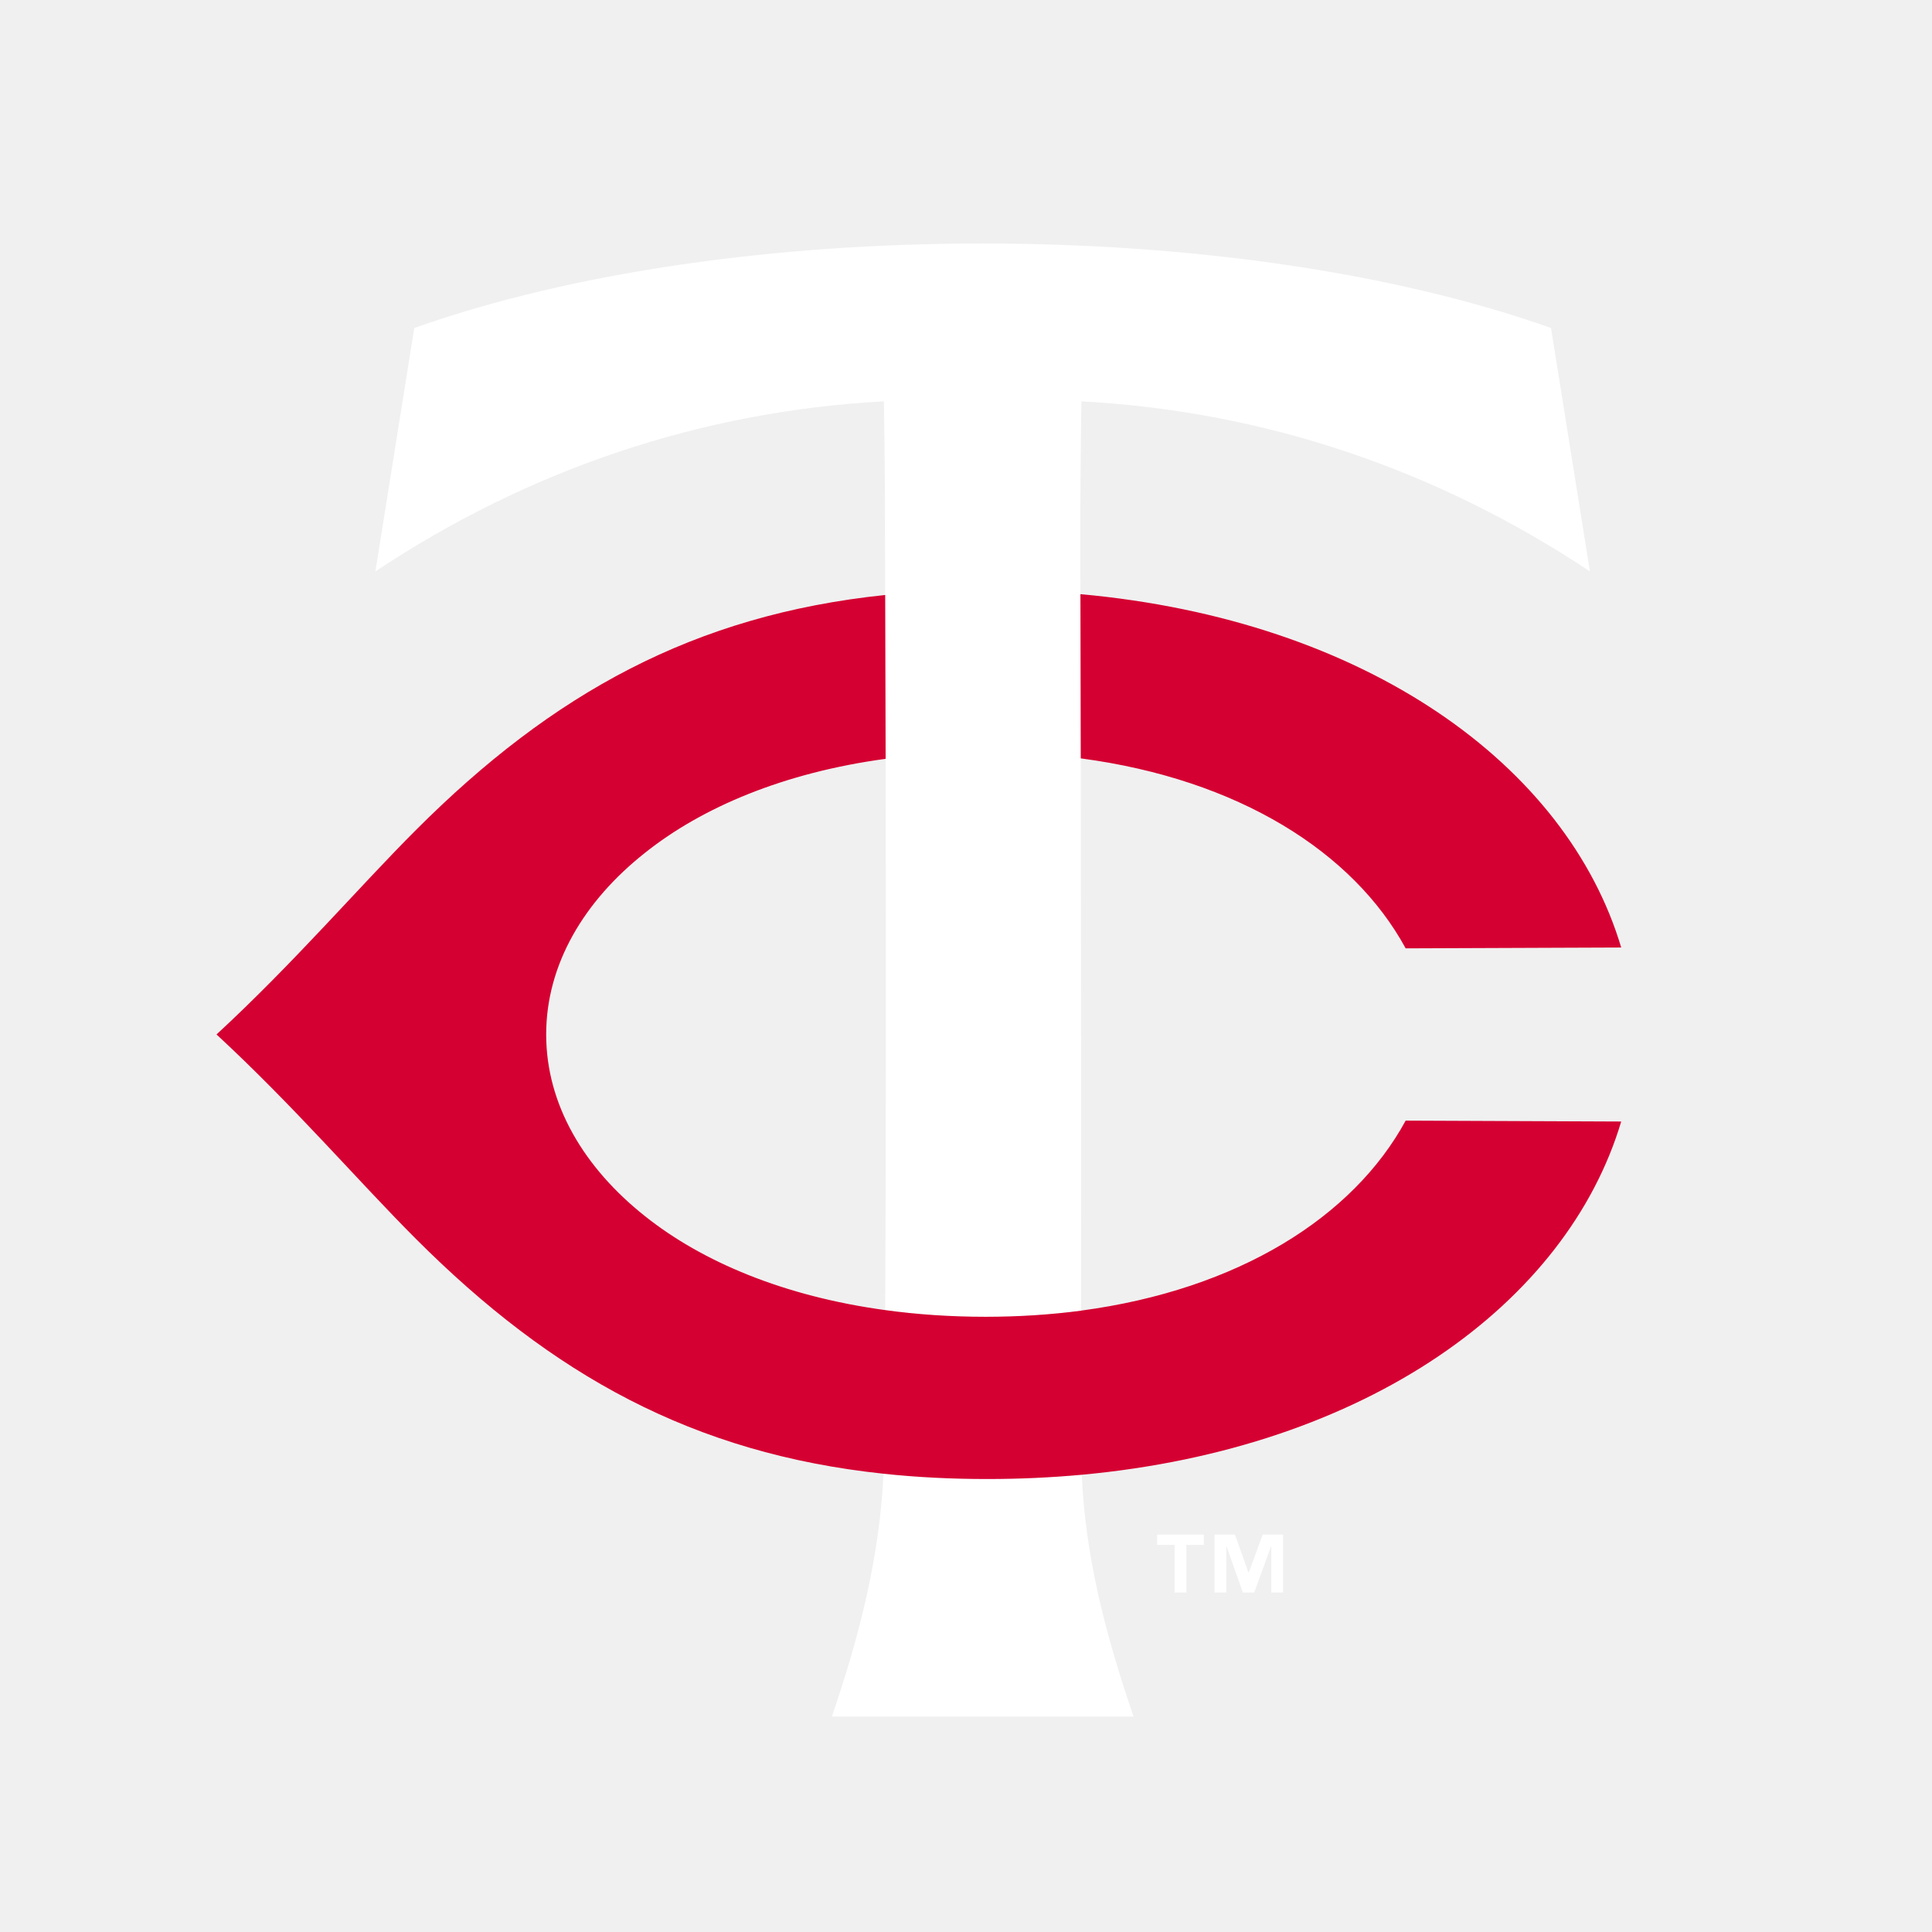
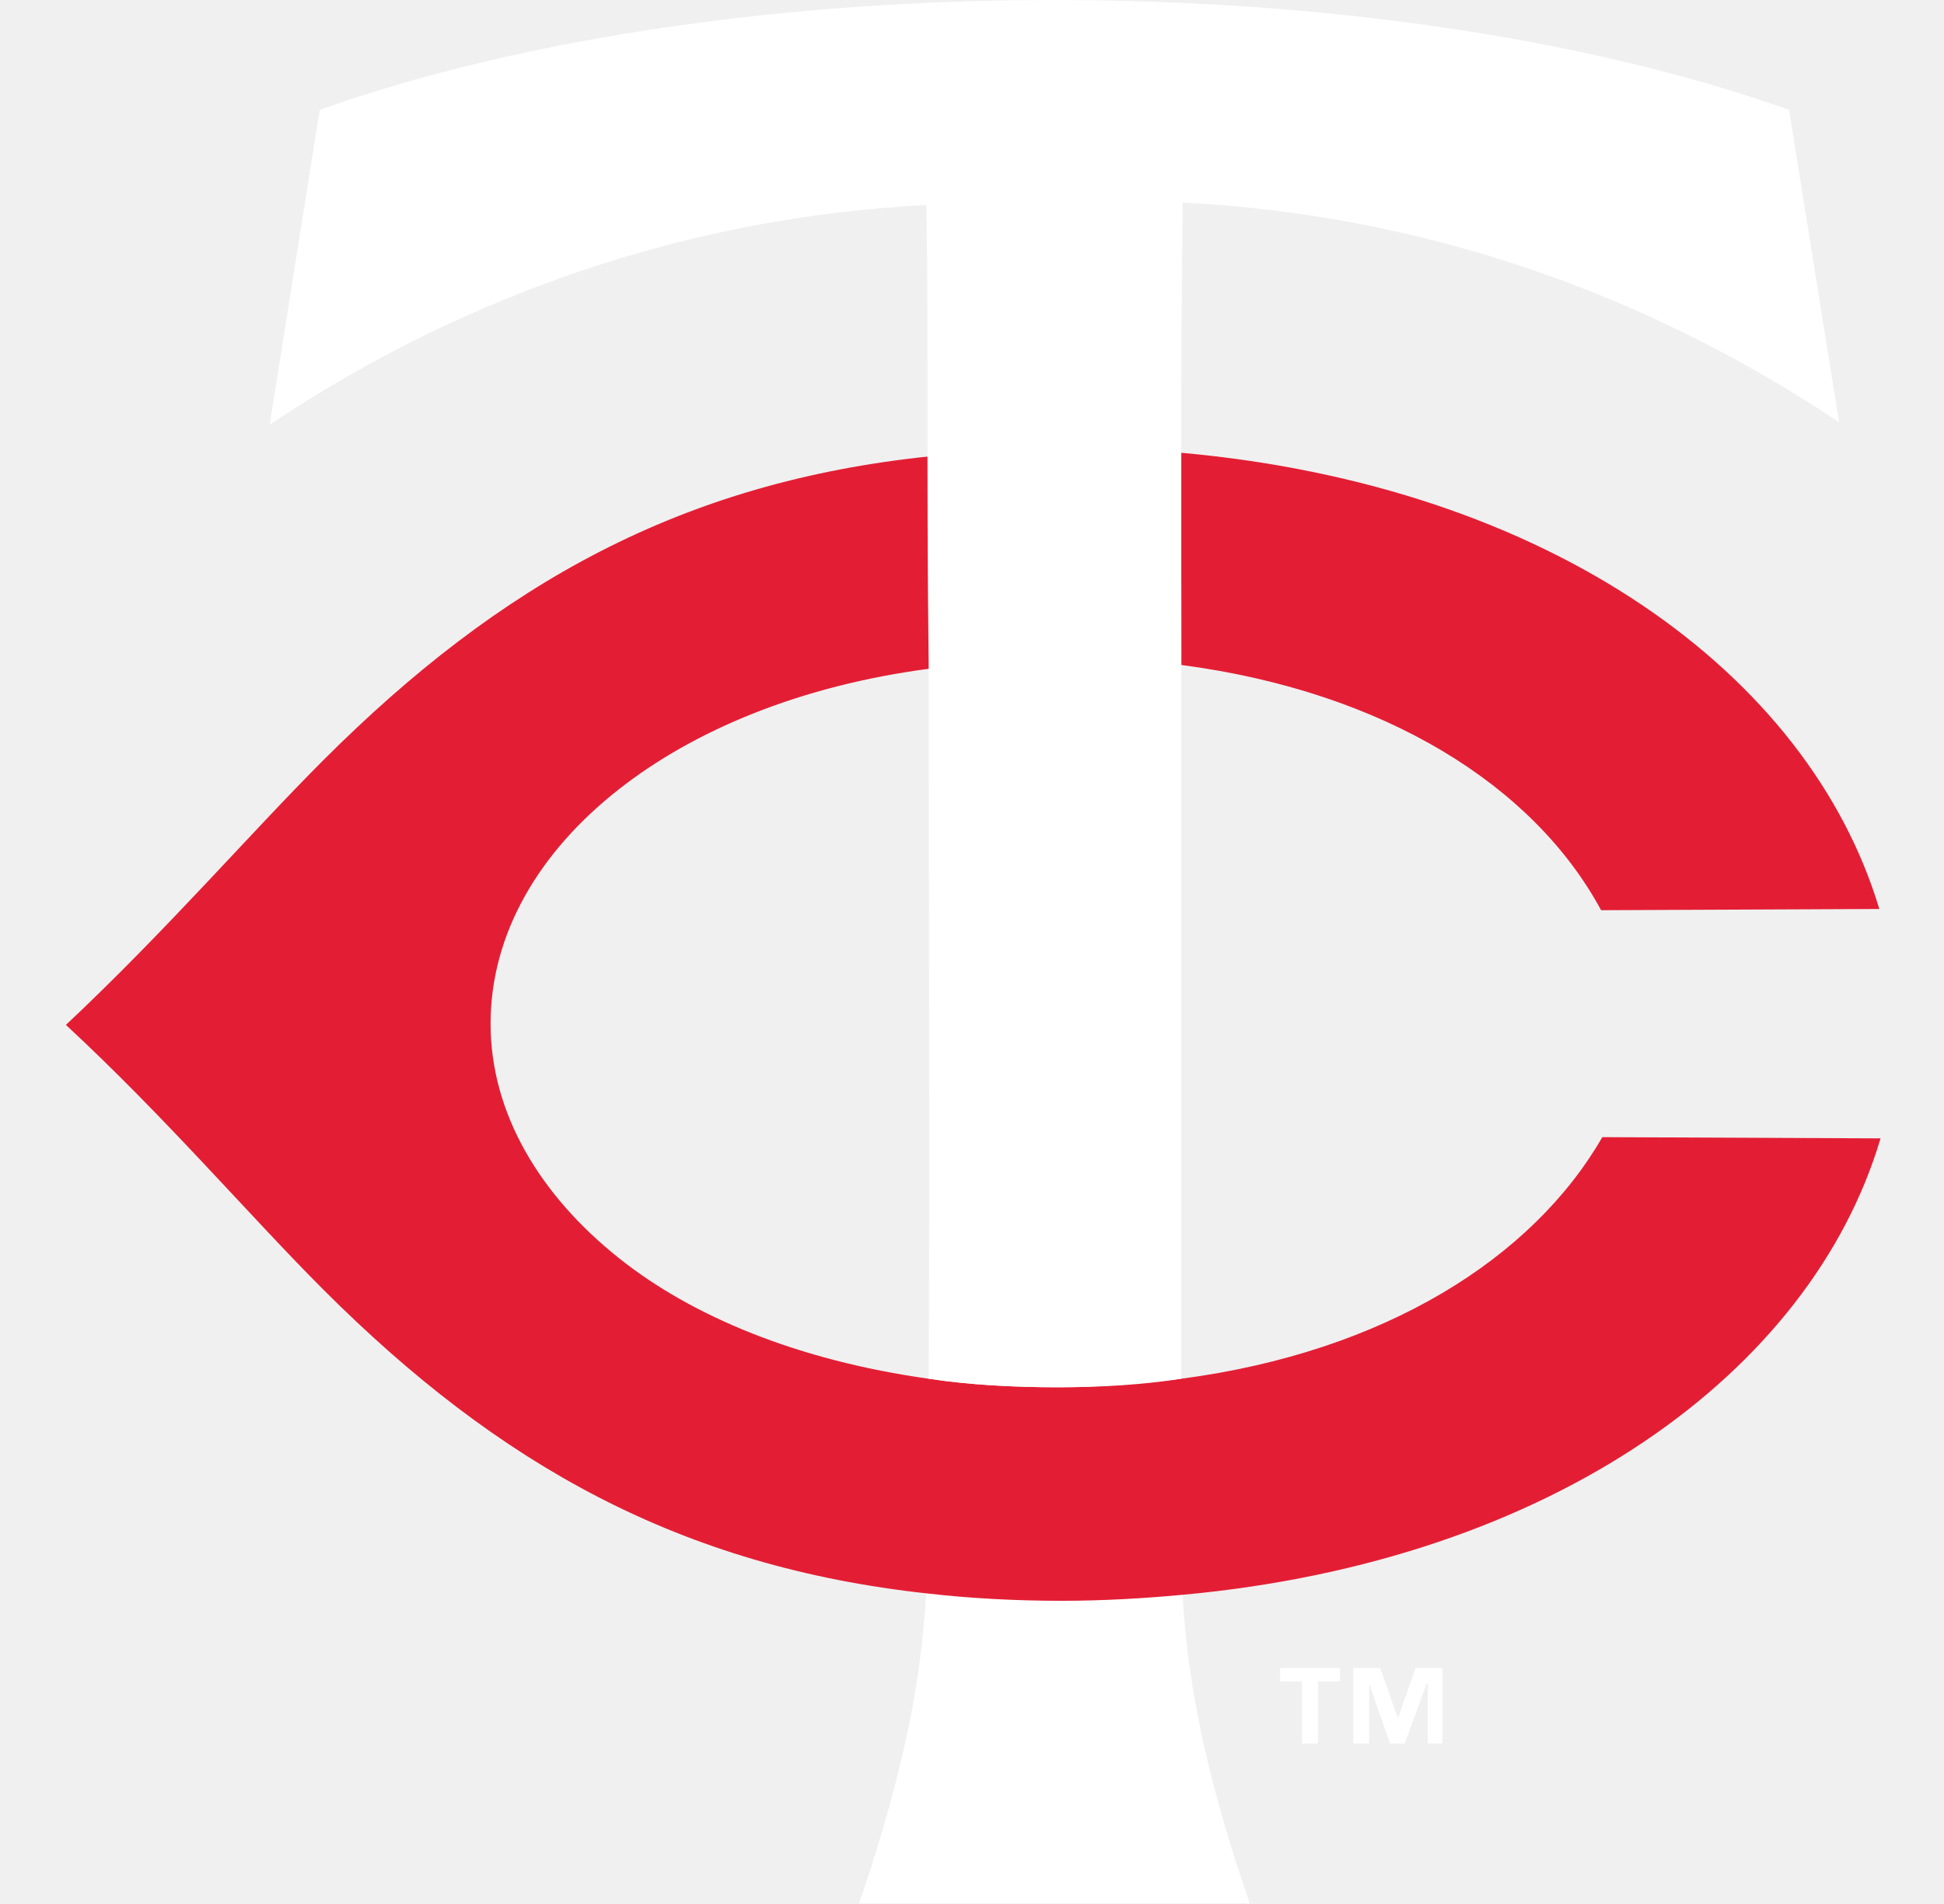
- <svg xmlns="http://www.w3.org/2000/svg" viewBox="0 0 300 300">
-   <path fill="#fff" d="M179.68 238.29h7.26v1.6h-2.72v7.39h-1.83v-7.39h-2.71Zm16.39 0h3.16v8.99h-1.83v-7.15h-.04l-2.21 6.07-.4 1.08h-1.76l-2.53-7.15h-.04v7.15h-1.83v-8.99h3.17l2.09 5.87h.06l1.24-3.35Zm-42.75-8.62c5.03 0 9.91-.23 14.65-.66h.01c.54 12.61 3.64 24.7 8.04 37.54h-46.85c4.42-12.9 7.42-25.04 8.02-37.7h.01c5.13.55 10.49.82 16.11.82Zm-15.8-112.23-.09-33.18c0-8.93-.08-15.9-.18-21.94-28.39 1.54-55.13 10.57-78.96 26.41l6.04-37.8c24.8-8.79 56.43-13.12 88.19-13.12s63.52 4.33 88.32 13.12l6.04 37.8c-23.82-15.85-50.57-24.88-78.96-26.41-.09 6.04-.17 13-.17 21.94.01 2.65.02 5.32.02 8 .02 8.36.03 16.88.05 25.5.05 28.62.06 58.21.06 85.77-4.71.62-9.66.95-14.83.95-5.48 0-10.69-.36-15.6-1.04.15-27.51.13-57.04.07-85.6z" />
-   <path fill="#d50032" d="M167.88 203.51c24.42-3.26 42.25-14.53 50.39-29.5l33.47.14c-8.42 28.21-39.44 50.76-83.77 54.85h-.01c-4.73.43-9.62.66-14.65.66-5.62 0-10.98-.27-16.11-.82h-.01c-29.56-3.14-51.46-15.32-72.59-36.45-8.8-8.79-18.91-20.6-30.98-31.76 12.08-11.16 22.18-22.97 30.98-31.76 21.19-21.2 43.16-33.39 72.85-36.48.03 8.21.05 16.58.07 25.04v.4c-15.73 2.13-28.45 7.49-37.36 14.59-9.45 7.47-15.35 17.32-15.35 28.21s5.9 20.73 15.35 28.22c8.9 7.09 21.59 12.44 37.29 14.58 4.91.68 10.12 1.04 15.6 1.04 5.18 0 10.12-.33 14.83-.95Zm-.06-85.75c-.01-8.62-.03-17.14-.05-25.5 44.43 4.04 75.54 26.6 83.97 54.87l-33.47.13c-8.15-14.98-26-26.26-50.45-29.5" />
+ <svg xmlns="http://www.w3.org/2000/svg" viewBox="0 0 159.3 156">
+   <path fill="#ffffff" d="M86.9 130.9c-3.8 0-7.5-.2-11-.6-.4 8.6-2.5 16.9-5.5 25.7h32c-3-8.8-5.1-17-5.5-25.6-3.3.3-6.6.5-10 .5" />
+   <path fill="#e31e34" d="M96.8 113c-3.2.4-6.6.7-10.1.7-3.7 0-7.3-.2-10.6-.7-10.7-1.5-19.4-5.1-25.4-9.9-6.4-5.1-10.5-11.8-10.5-19.2 0-7.4 4-14.1 10.5-19.2 6.1-4.8 14.8-8.5 25.5-9.9V37.4C55.9 39.5 41 47.8 26.5 62.3c-6 6-12.9 14-21.1 21.7 8.2 7.6 15.1 15.7 21.1 21.7 14.4 14.4 29.3 22.7 49.5 24.9 3.5.4 7.2.6 11 .6 3.4 0 6.8-.2 10-.5 30.2-2.8 51.4-18.2 57.1-37.4l-22.8-.1c-5.7 9.9-17.8 17.6-34.5 19.8" />
+   <path fill="#e31e34" d="M96.8 54.5c16.7 2.2 28.9 9.9 34.4 20.1l22.8-.1c-5.8-19.3-27-34.7-57.3-37.4.1 5.7.1 11.5.1 17.4" />
+   <path fill="#ffffff" d="m115.4 138.4-.8 2.3h-.1l-1.4-4h-2.2v6.2h1.3V138l1.7 4.9h1.2l.3-.8 1.5-4.1h.1v4.9h1.2v-6.2H116zm-10.5-.6h1.8v5.1h1.3v-5.1h1.8v-1.1h-4.9zM76.1 54.6c0 19.5.1 39.6 0 58.4 3.3.5 6.9.7 10.6.7 3.5 0 6.9-.2 10.1-.7V31.6c0-6.1.1-10.8.1-15 19.4 1 37.6 7.2 53.8 18L146.6 9C129.7 3 108 0 86.3 0 64.8 0 43.1 3 26.2 9l-4.1 25.8c16.2-10.8 34.5-17 53.8-18 .1 4.1.1 8.9.1 15 0 7.4 0 14.9.1 22.6v.2" />
</svg>
